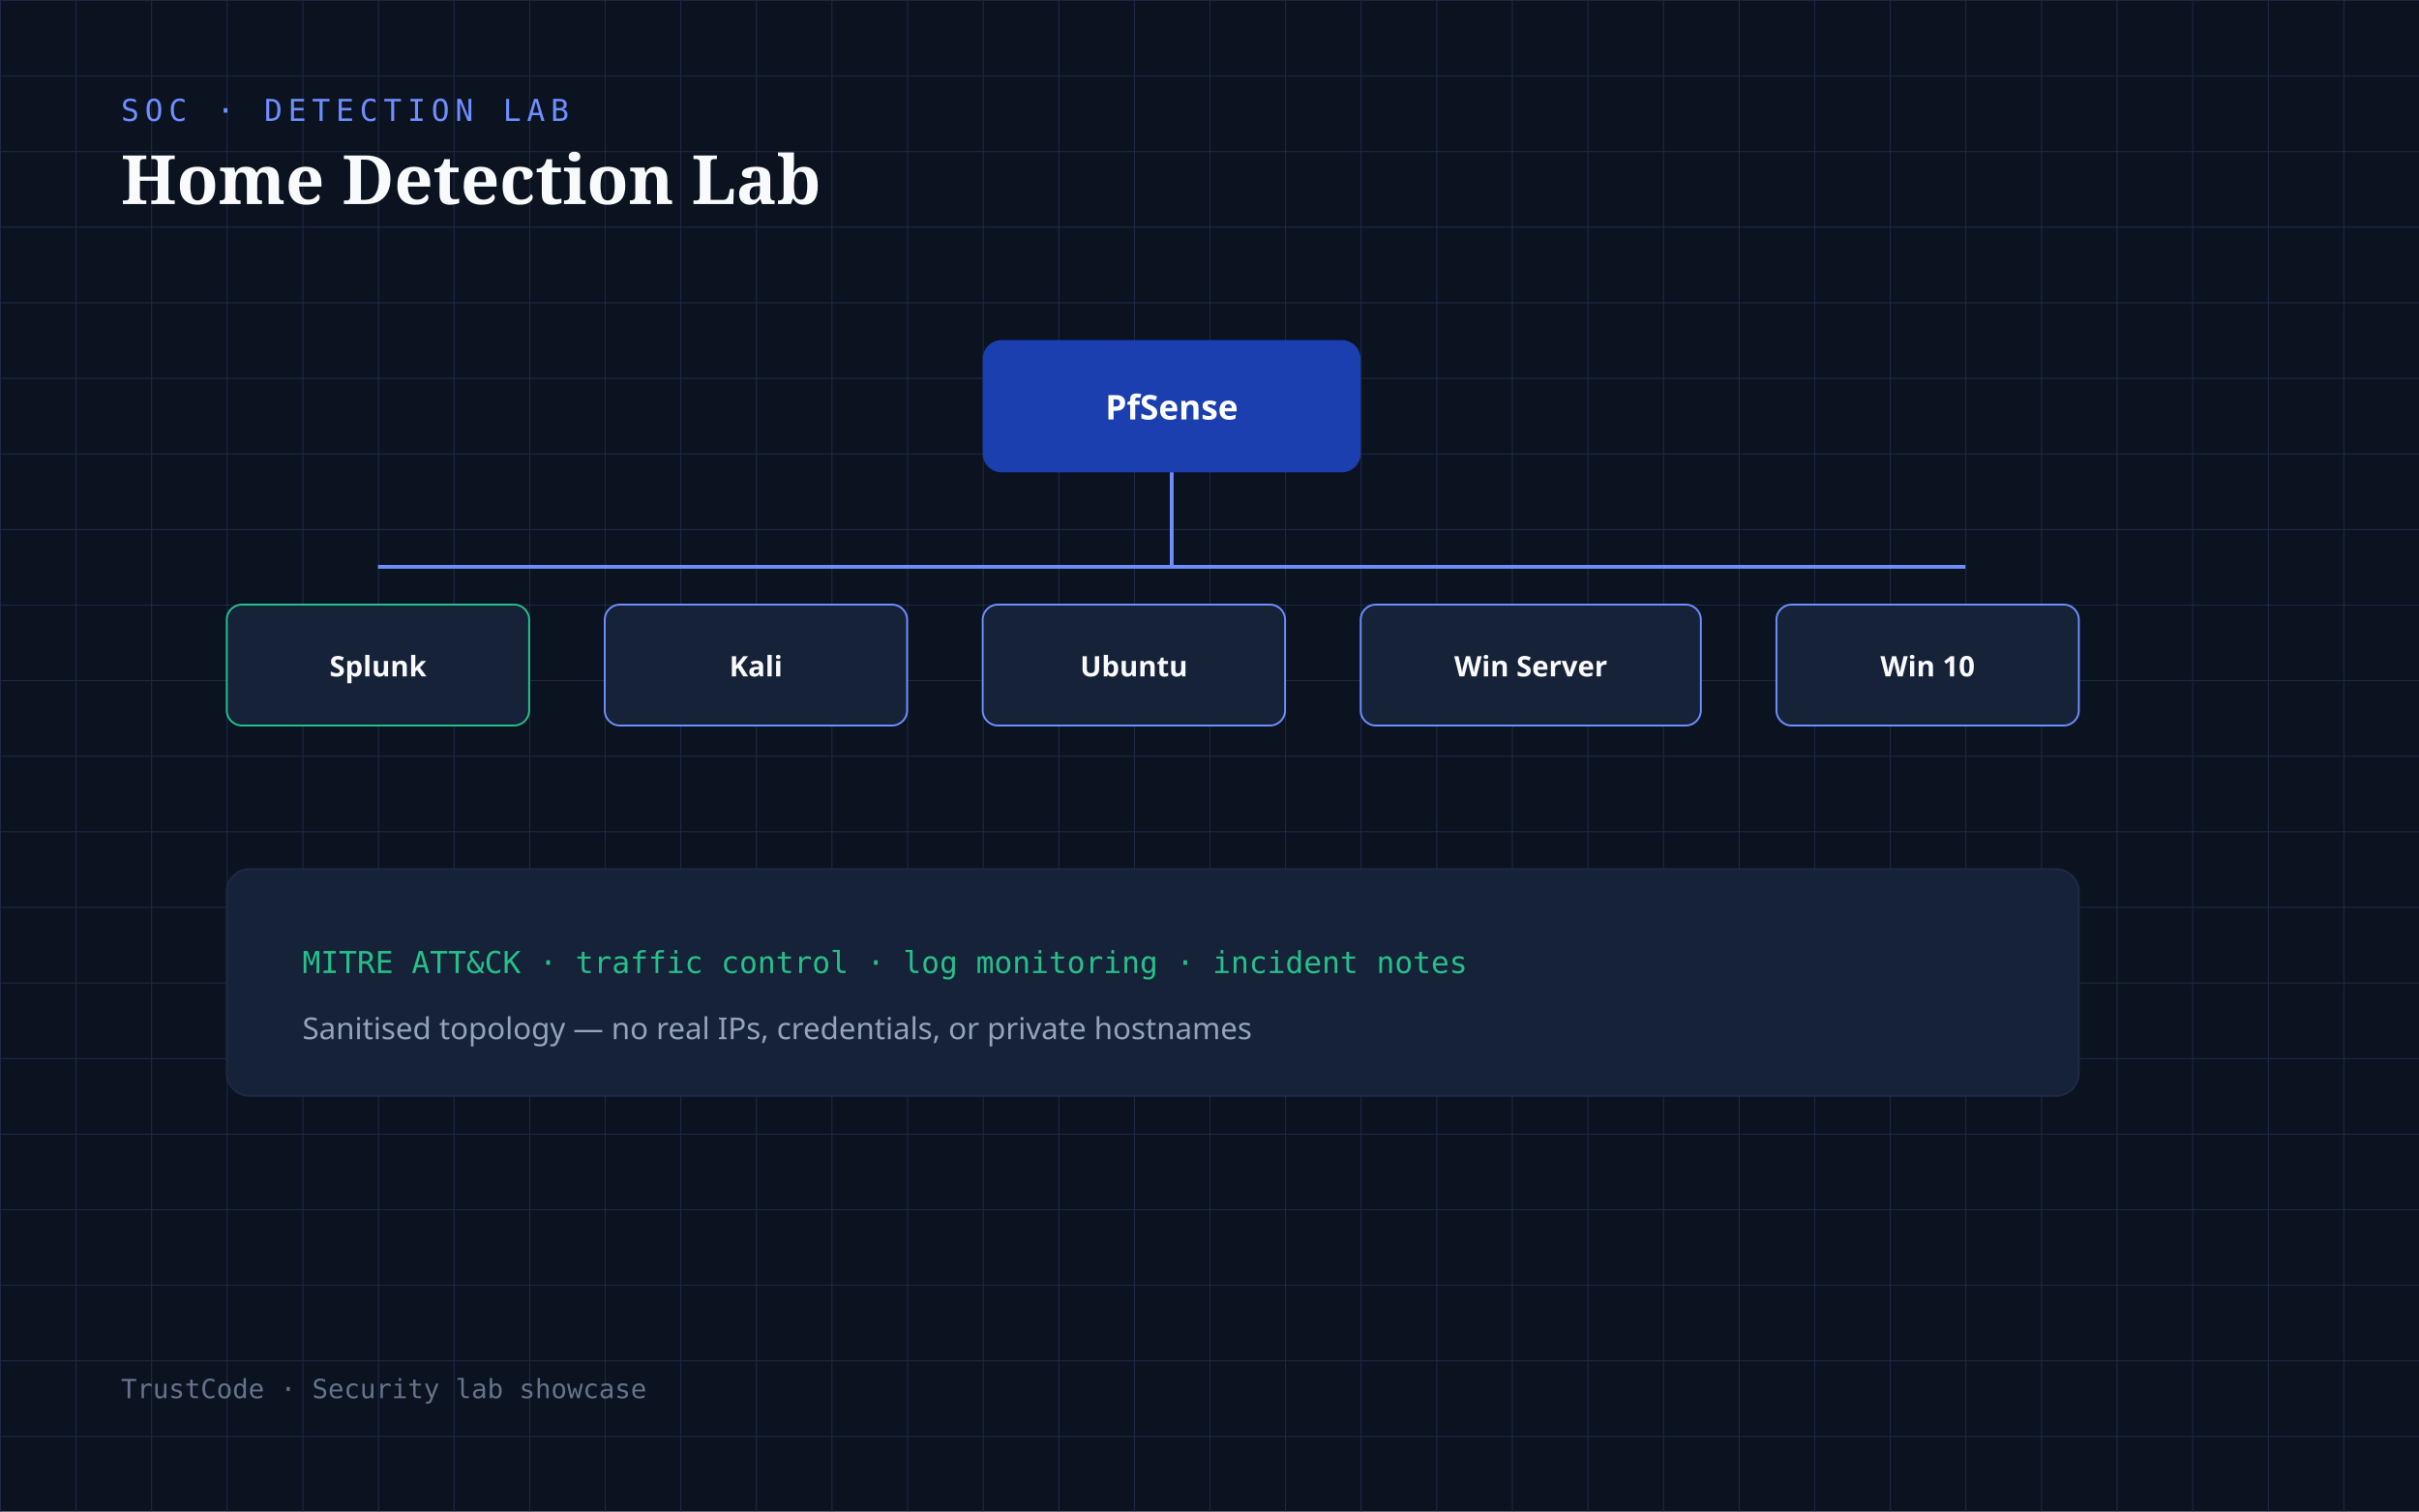
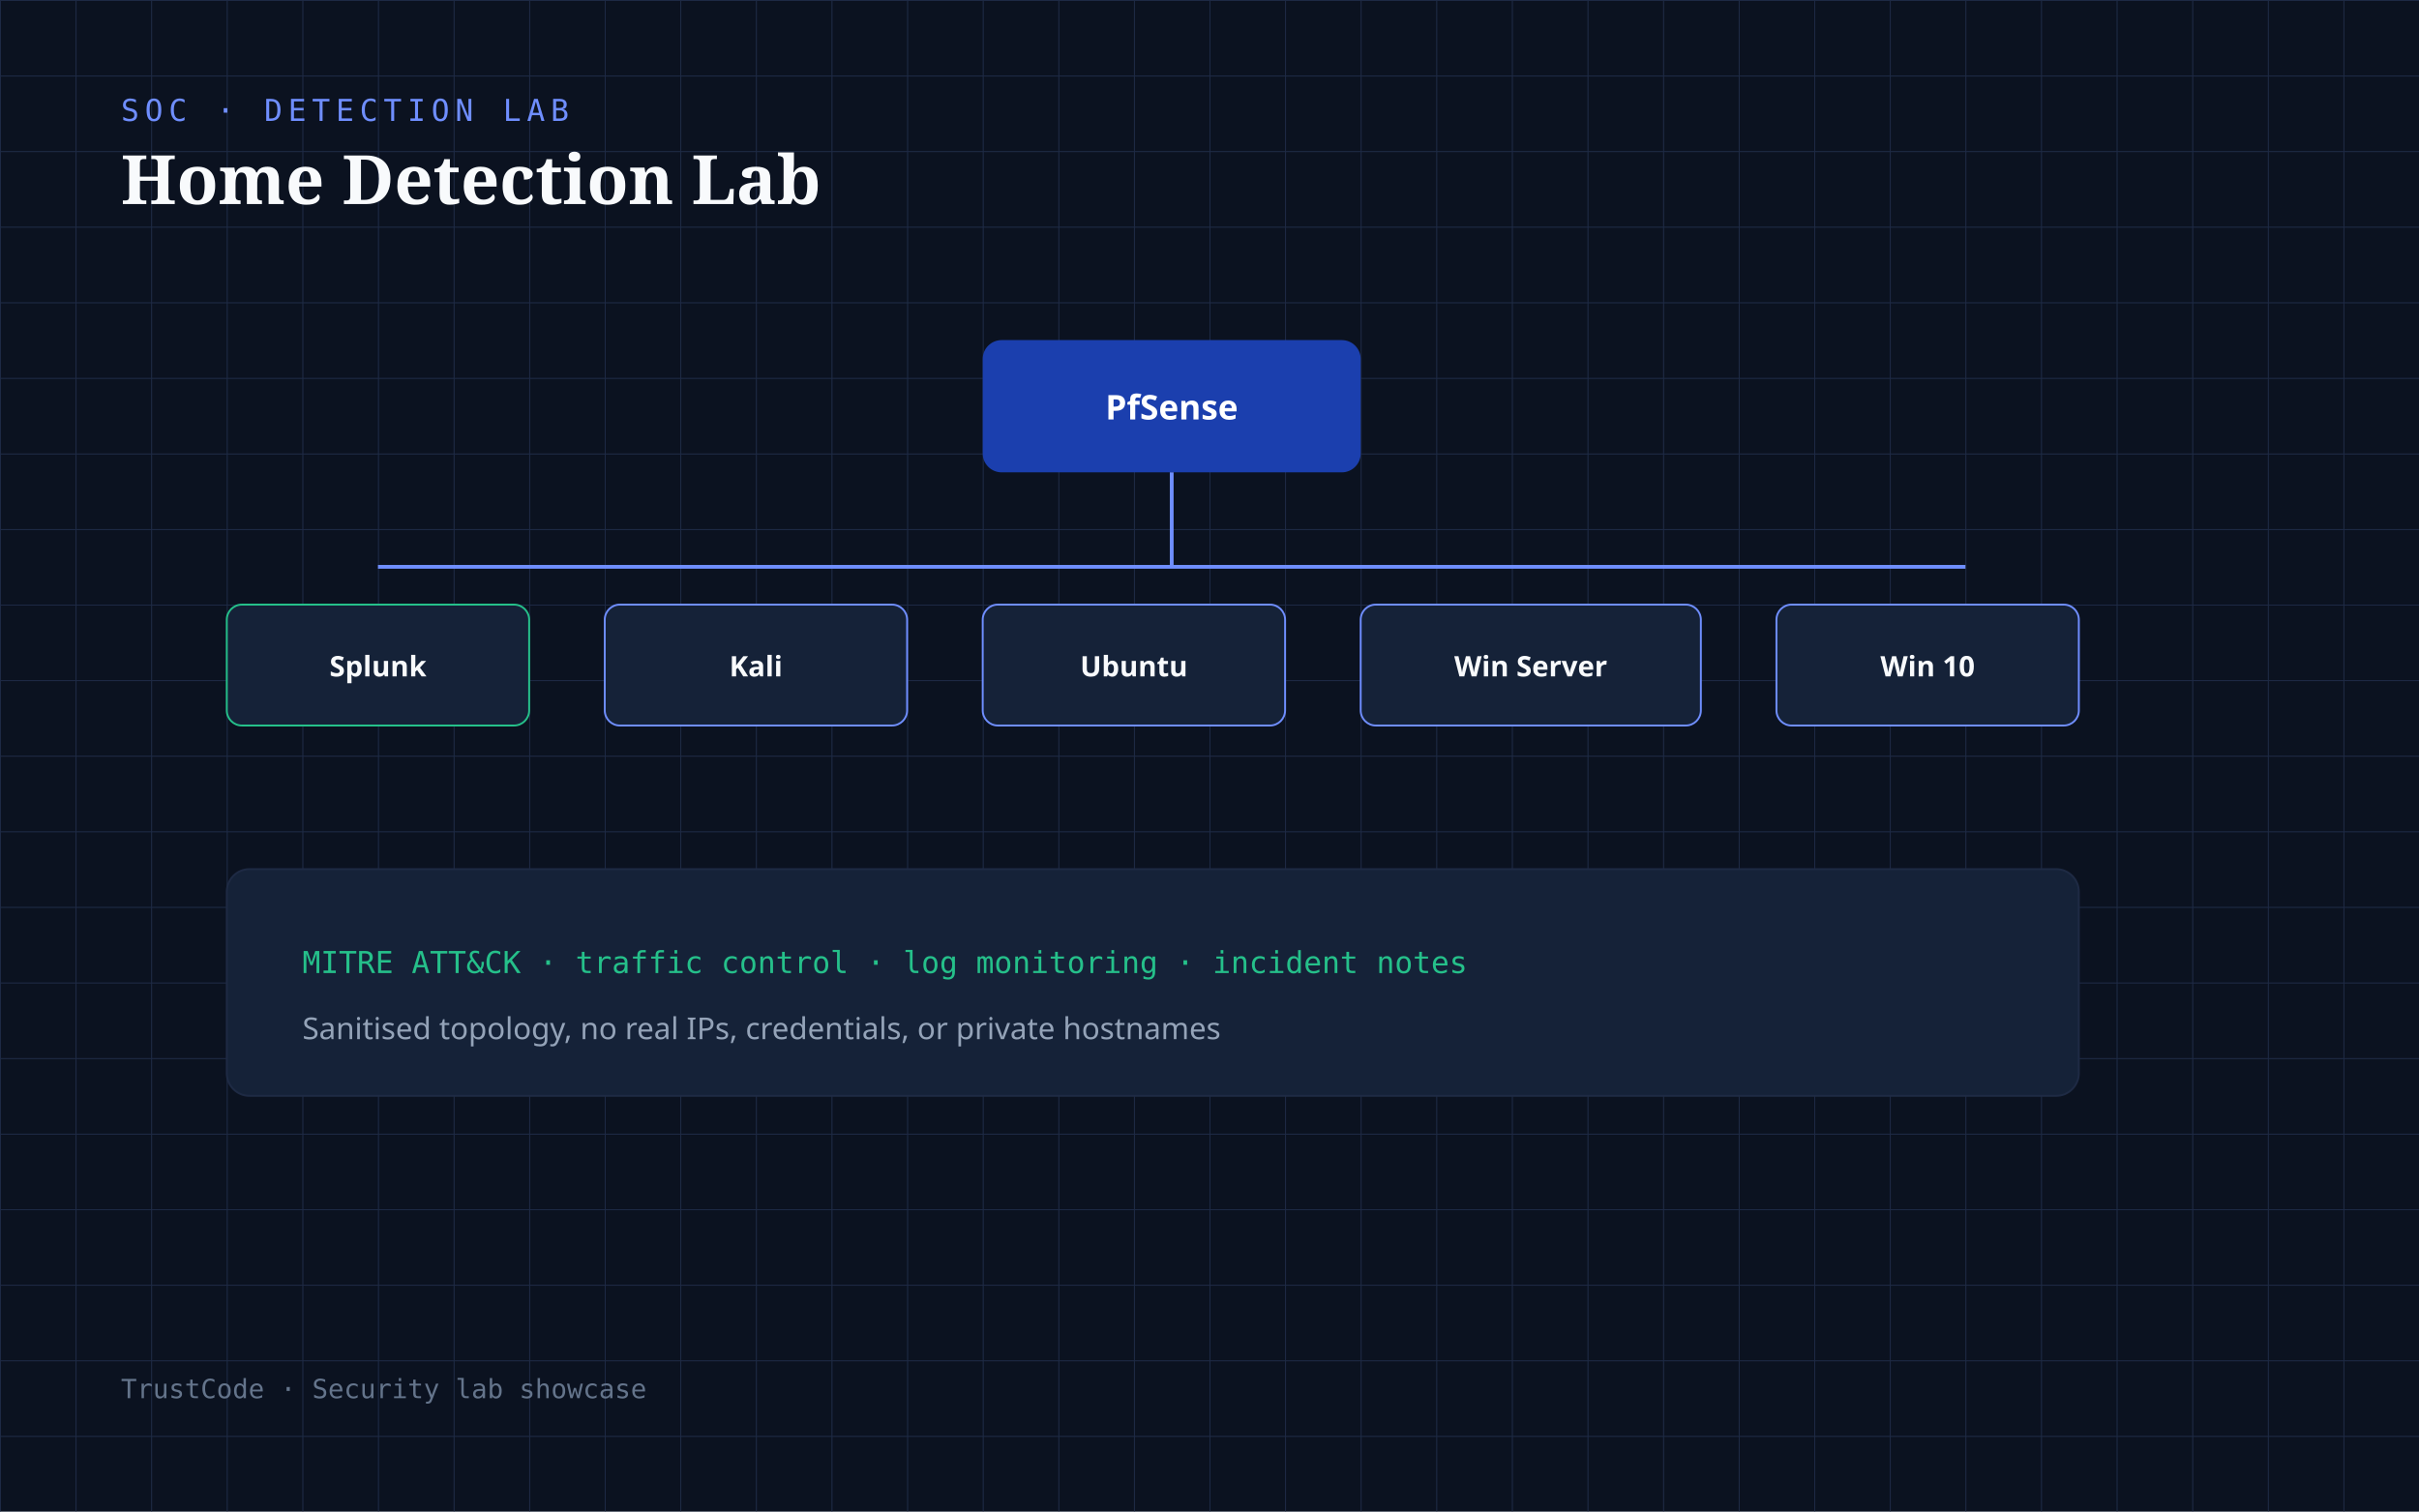
<svg xmlns="http://www.w3.org/2000/svg" width="1280" height="800" viewBox="0 0 1280 800" role="img" aria-label="Home detection lab network topology">
  <rect width="1280" height="800" fill="#0b1220" />
  <defs>
    <pattern id="grid" width="40" height="40" patternUnits="userSpaceOnUse">
      <path d="M40 0H0V40" fill="none" stroke="#1e2a44" stroke-width="1" />
    </pattern>
  </defs>
  <rect width="1280" height="800" fill="url(#grid)" />
  <text x="64" y="64" font-family="ui-monospace,monospace" font-size="16" fill="#6f8eff" letter-spacing="3">SOC · DETECTION LAB</text>
  <text x="64" y="108" font-family="Georgia,serif" font-size="36" font-weight="700" fill="#f8fafc">Home Detection Lab</text>
  <rect x="520" y="180" width="200" height="70" rx="10" fill="#1b3fae" />
  <text x="620" y="222" text-anchor="middle" font-family="system-ui,sans-serif" font-size="18" font-weight="600" fill="#fff">PfSense</text>
  <path d="M620 250 V300" stroke="#6f8eff" stroke-width="2" />
  <path d="M200 300 H1040" stroke="#6f8eff" stroke-width="2" />
  <g font-family="system-ui,sans-serif" font-size="15" font-weight="600" fill="#f8fafc">
    <rect x="120" y="320" width="160" height="64" rx="8" fill="#152238" stroke="#25c08a" />
    <text x="200" y="358" text-anchor="middle">Splunk</text>
    <rect x="320" y="320" width="160" height="64" rx="8" fill="#152238" stroke="#6f8eff" />
    <text x="400" y="358" text-anchor="middle">Kali</text>
    <rect x="520" y="320" width="160" height="64" rx="8" fill="#152238" stroke="#6f8eff" />
    <text x="600" y="358" text-anchor="middle">Ubuntu</text>
    <rect x="720" y="320" width="180" height="64" rx="8" fill="#152238" stroke="#6f8eff" />
    <text x="810" y="358" text-anchor="middle">Win Server</text>
    <rect x="940" y="320" width="160" height="64" rx="8" fill="#152238" stroke="#6f8eff" />
    <text x="1020" y="358" text-anchor="middle">Win 10</text>
  </g>
  <rect x="120" y="460" width="980" height="120" rx="12" fill="#152238" stroke="#1e2a44" />
  <text x="160" y="515" font-family="ui-monospace,monospace" font-size="16" fill="#25c08a">MITRE ATT&amp;CK · traffic control · log monitoring · incident notes</text>
-   <text x="160" y="550" font-family="system-ui,sans-serif" font-size="16" fill="#94a3b8">Sanitised topology — no real IPs, credentials, or private hostnames</text>
+   <text x="160" y="550" font-family="system-ui,sans-serif" font-size="16" fill="#94a3b8">Sanitised topology, no real IPs, credentials, or private hostnames</text>
  <text x="64" y="740" font-family="ui-monospace,monospace" font-size="14" fill="#64748b">TrustCode · Security lab showcase</text>
</svg>
